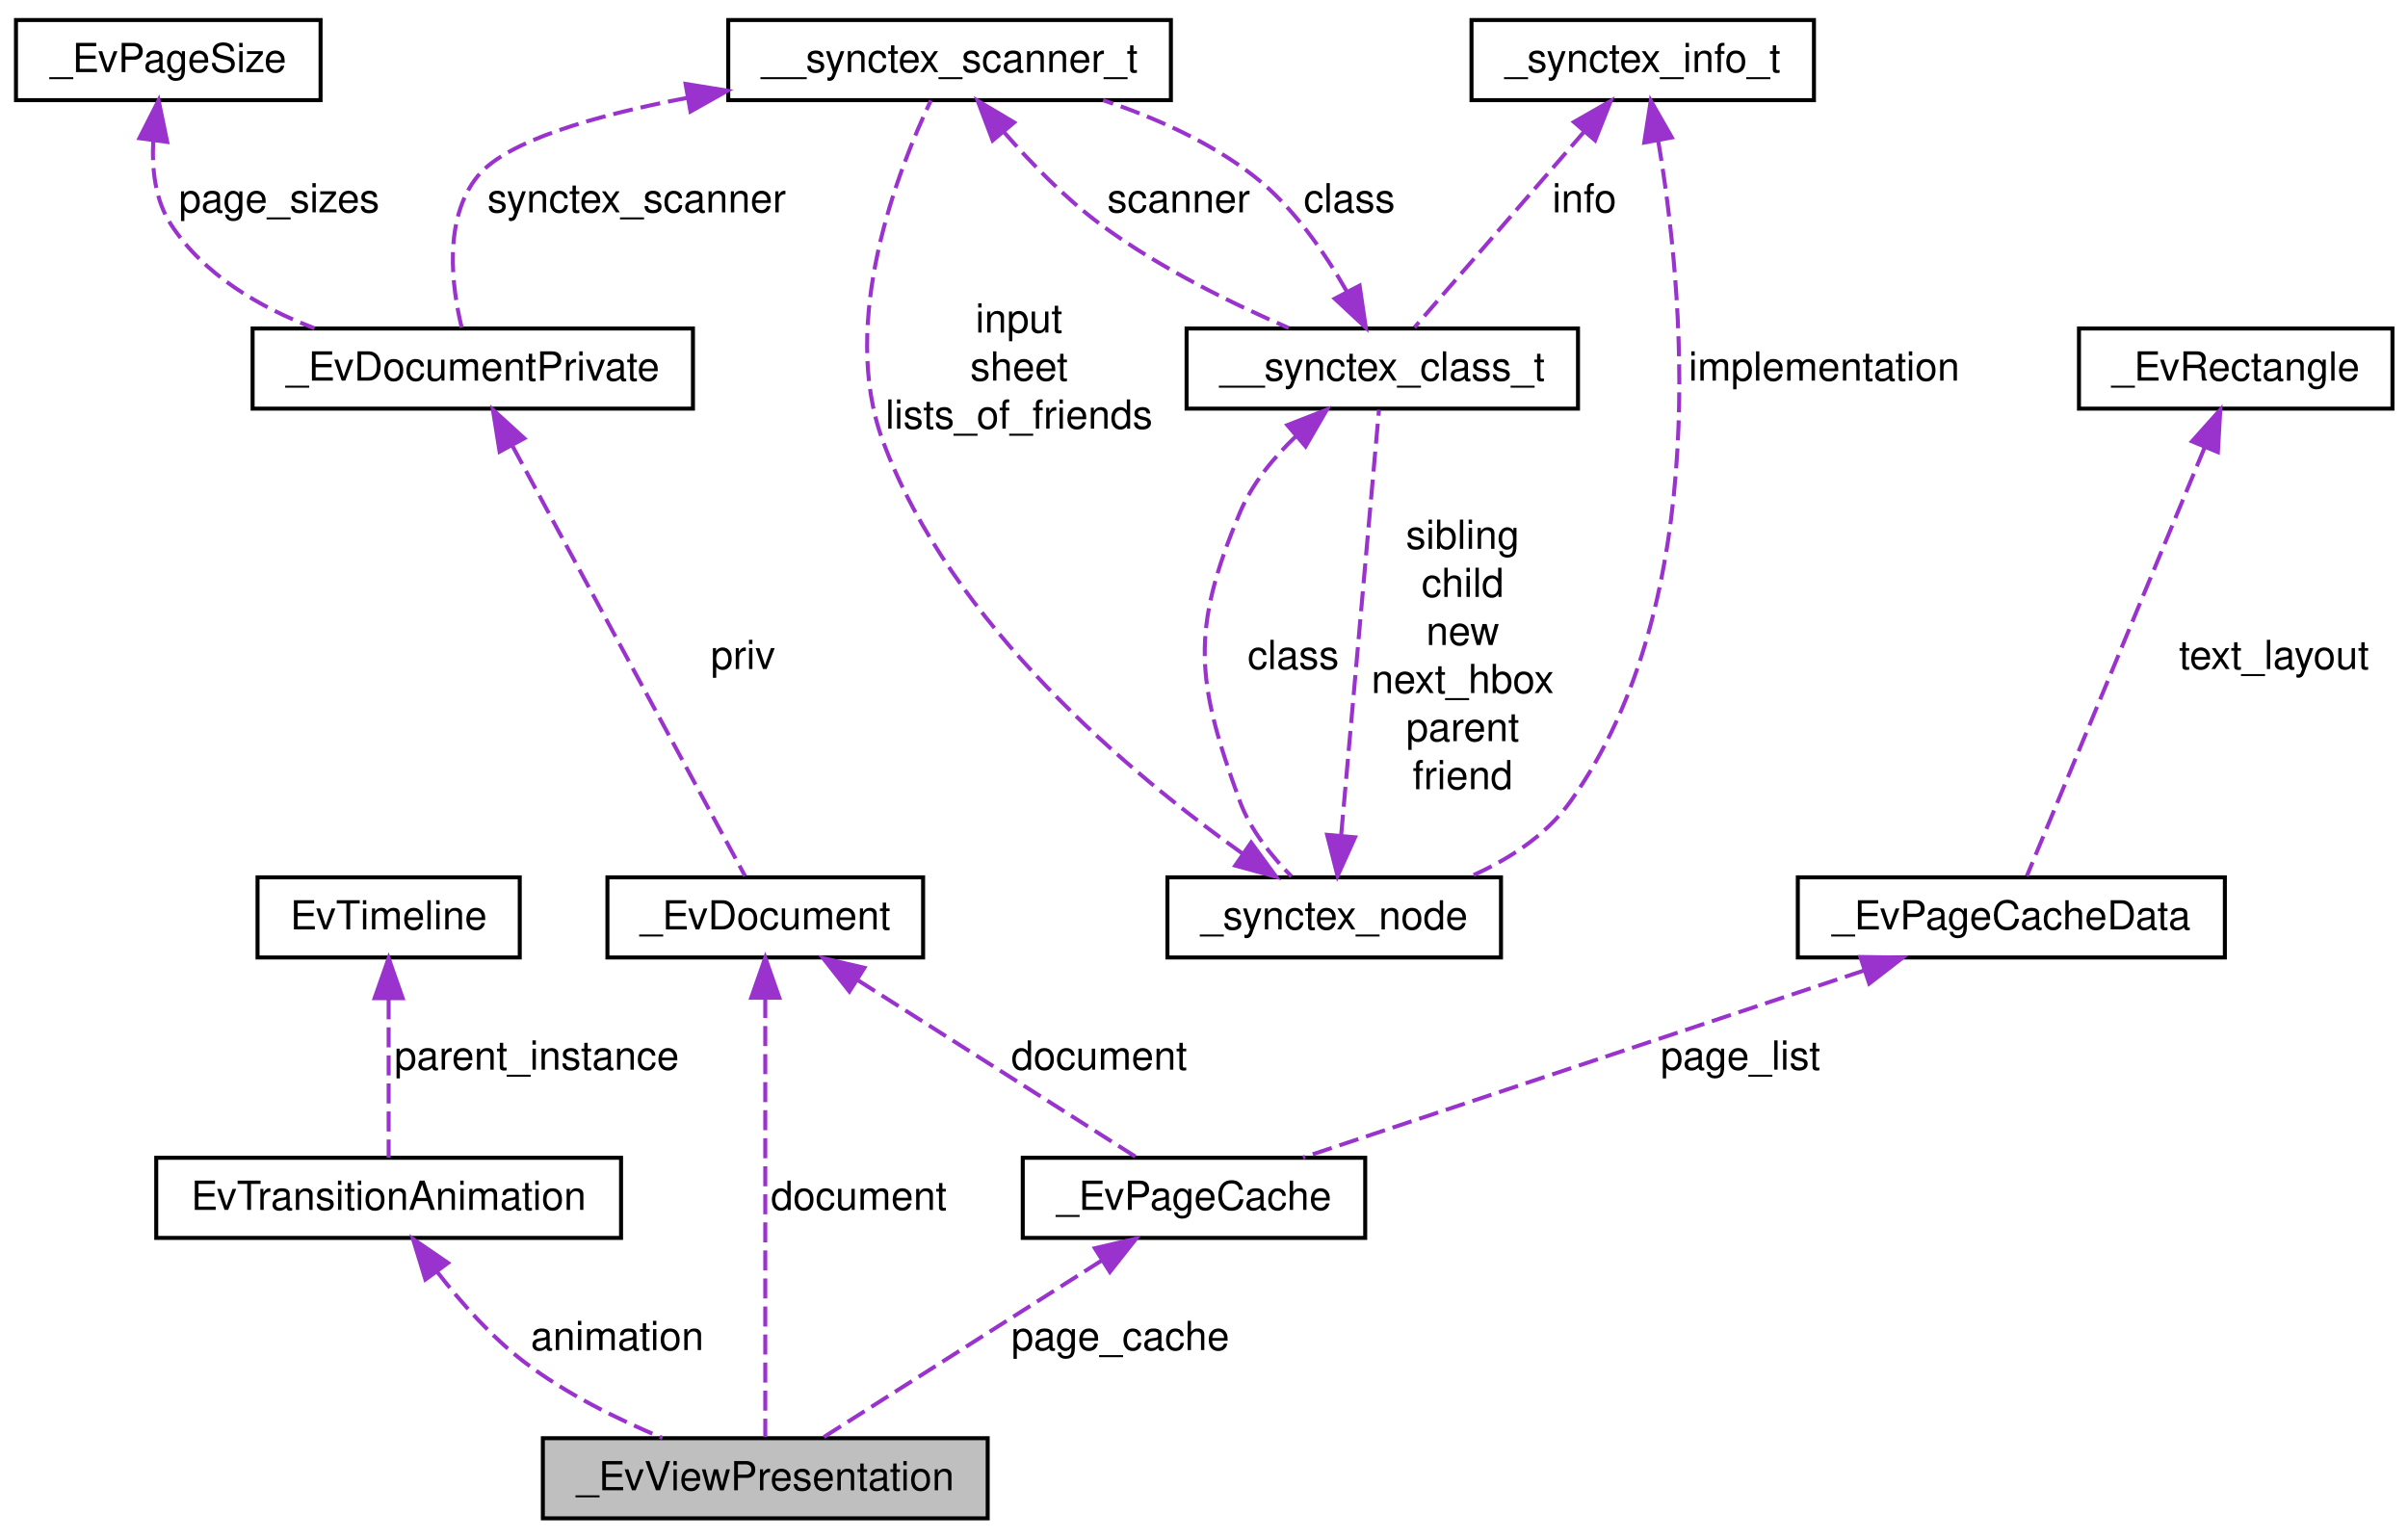
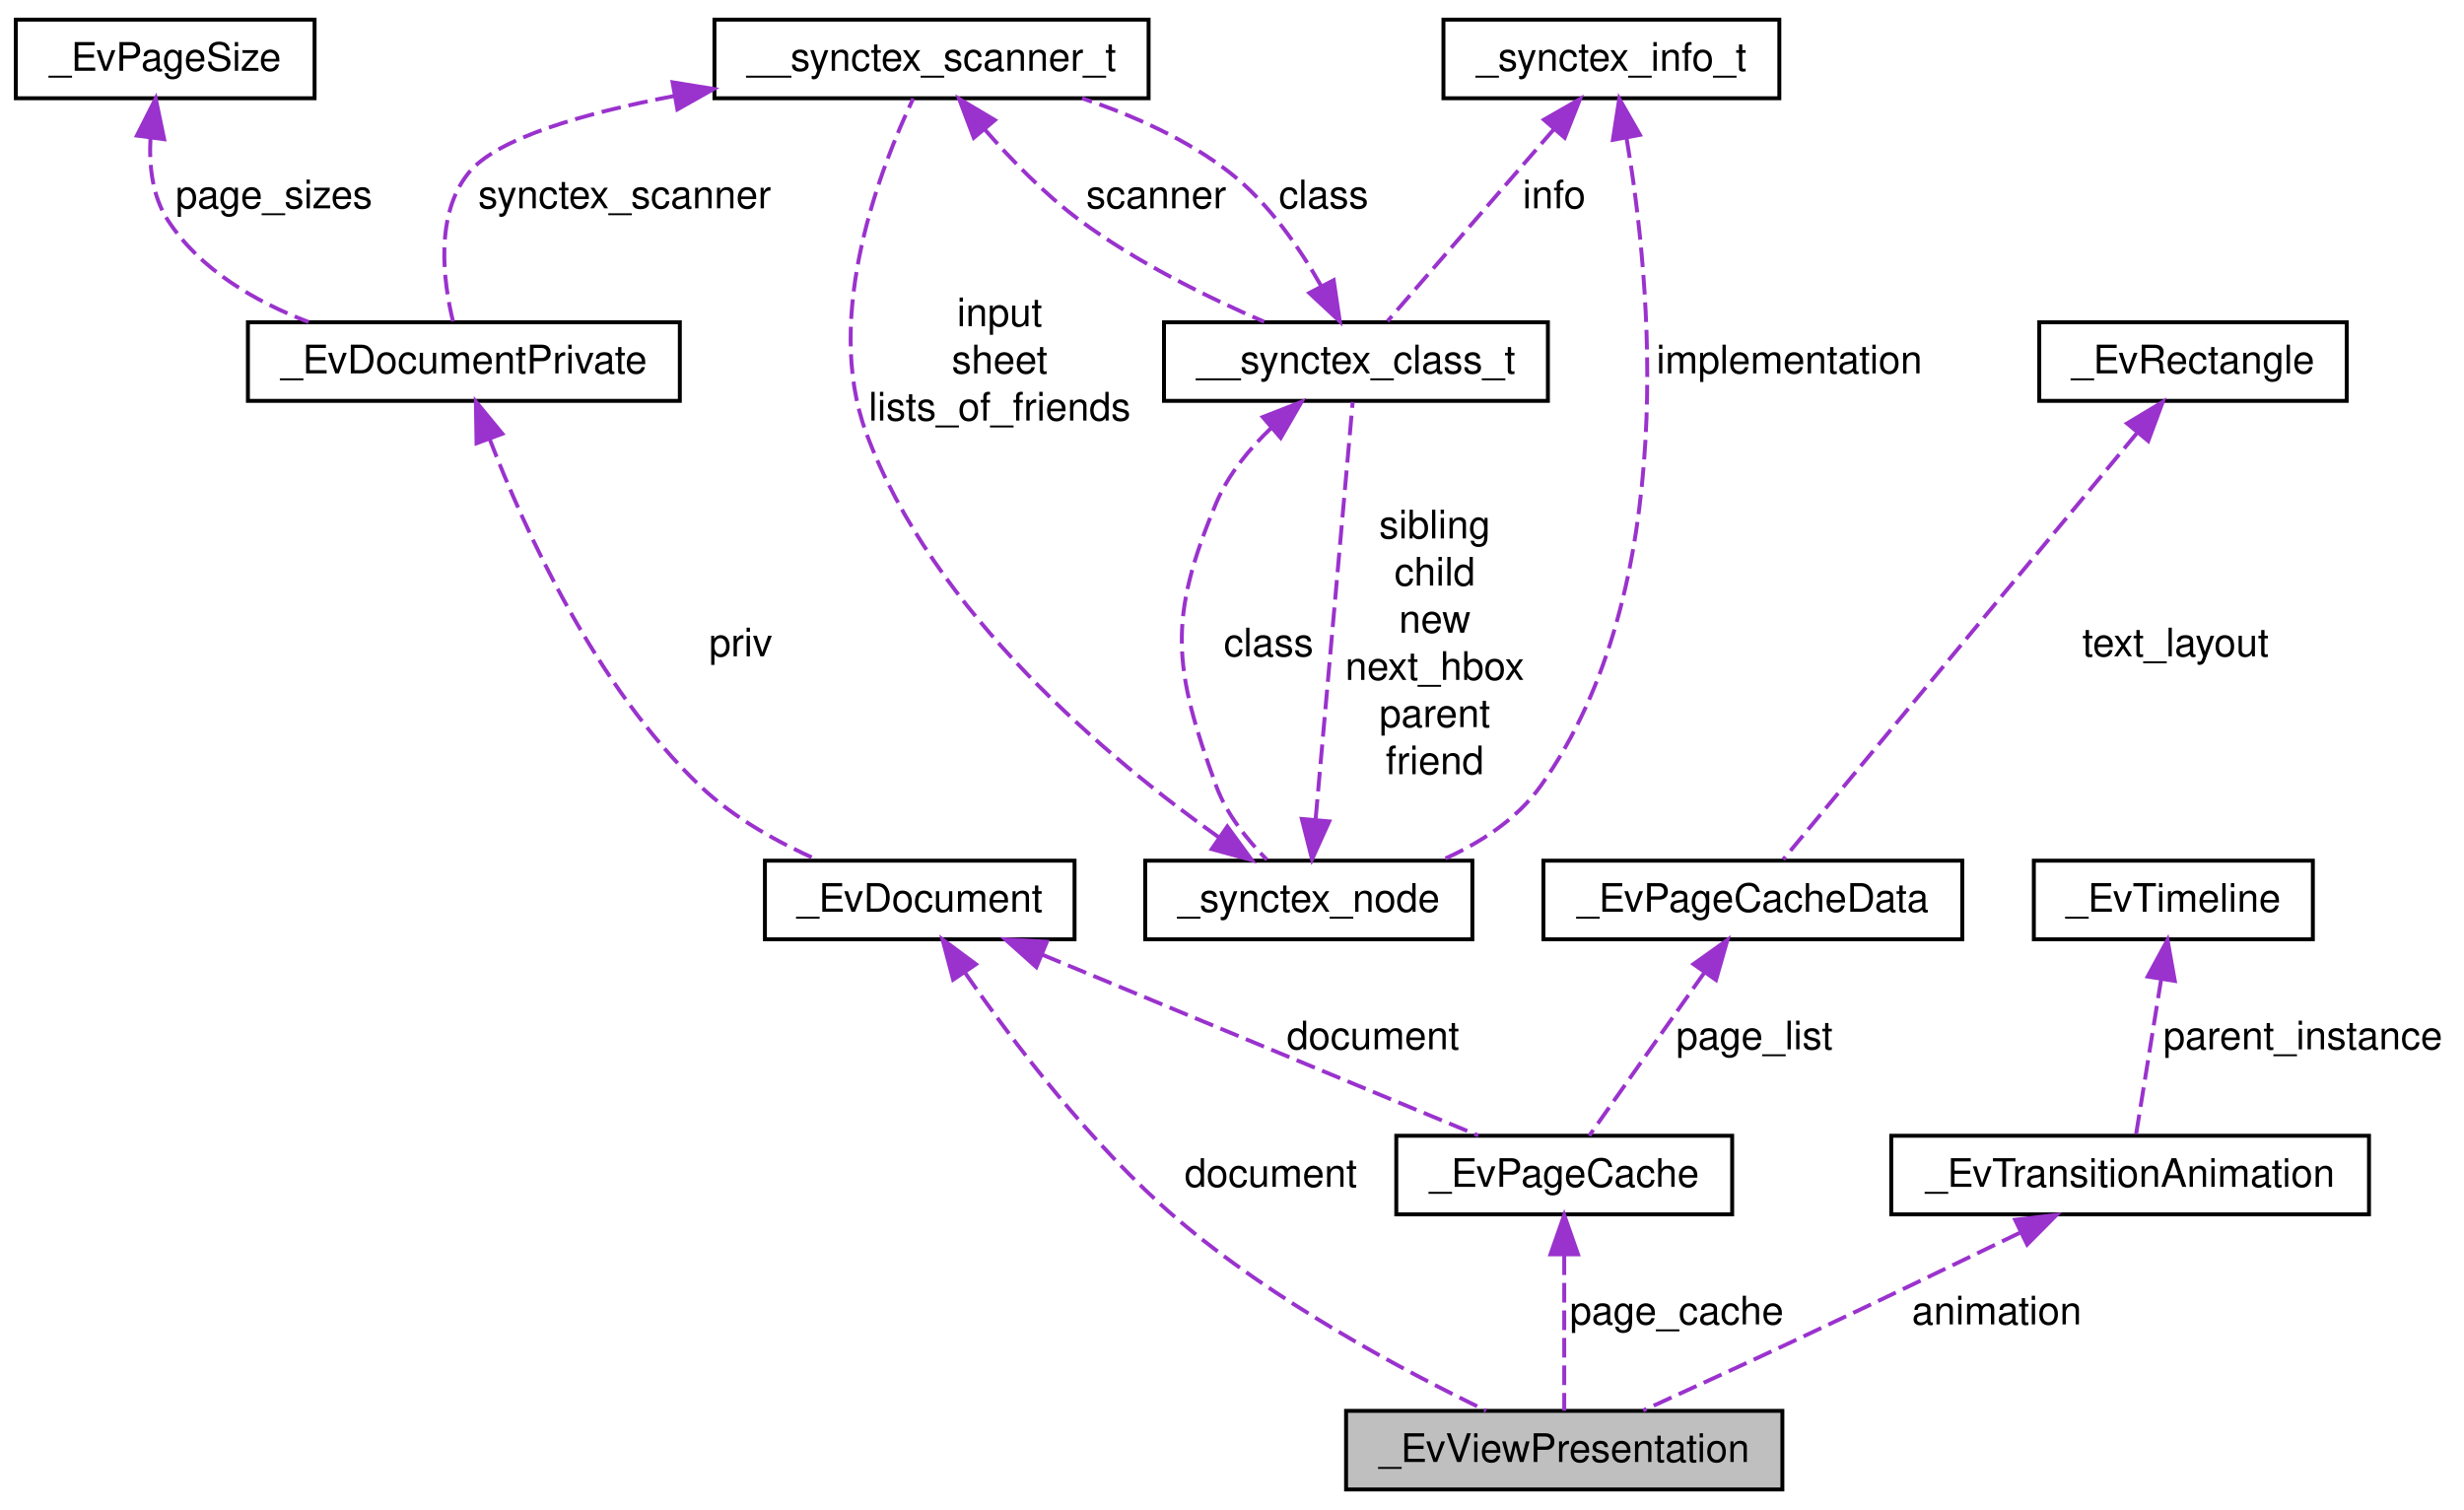
- <svg xmlns="http://www.w3.org/2000/svg" xmlns:xlink="http://www.w3.org/1999/xlink" width="601pt" height="384pt" viewBox="0.00 0.00 601.00 384.00">
+ <svg xmlns="http://www.w3.org/2000/svg" xmlns:xlink="http://www.w3.org/1999/xlink" width="627pt" height="384pt" viewBox="0.00 0.00 626.92 384.00">
  <g id="graph0" class="graph" transform="scale(1 1) rotate(0) translate(4 380)">
-     <polygon fill="white" stroke="white" points="-4,5 -4,-380 598,-380 598,5 -4,5" />
+     <polygon fill="white" stroke="white" points="-4,5 -4,-380 623.916,-380 623.916,5 -4,5" />
    <g id="node1" class="node">
-       <polygon fill="#bfbfbf" stroke="black" points="131.488,-1 131.488,-21 242.512,-21 242.512,-1 131.488,-1" />
-       <text text-anchor="middle" x="187" y="-8" font-family="Helvetica,sans-Serif" font-size="10.00">_EvViewPresentation</text>
+       <polygon fill="#bfbfbf" stroke="black" points="338.488,-1 338.488,-21 449.512,-21 449.512,-1 338.488,-1" />
+       <text text-anchor="middle" x="394" y="-8" font-family="Helvetica,sans-Serif" font-size="10.00">_EvViewPresentation</text>
    </g>
    <g id="node2" class="node">
      <g id="a_node2">
-         <a xlink:href="structEvTransitionAnimation.html" target="_top" xlink:title="EvTransitionAnimation">
-           <polygon fill="white" stroke="black" points="34.995,-71 34.995,-91 151.005,-91 151.005,-71 34.995,-71" />
-           <text text-anchor="middle" x="93" y="-78" font-family="Helvetica,sans-Serif" font-size="10.00">EvTransitionAnimation</text>
+         <a xlink:href="struct__EvPageCache.html" target="_top" xlink:title="_EvPageCache">
+           <polygon fill="white" stroke="black" points="351.265,-71 351.265,-91 436.735,-91 436.735,-71 351.265,-71" />
+           <text text-anchor="middle" x="394" y="-78" font-family="Helvetica,sans-Serif" font-size="10.00">_EvPageCache</text>
        </a>
      </g>
    </g>
    <g id="edge1" class="edge">
-       <path fill="none" stroke="#9a32cd" stroke-dasharray="5,2" d="M105.164,-62.454C111.071,-54.849 118.665,-46.271 126.88,-40 137.222,-32.106 150.148,-25.725 161.361,-21.06" />
-       <polygon fill="#9a32cd" stroke="#9a32cd" points="102.176,-60.609 99.069,-70.738 107.814,-64.758 102.176,-60.609" />
-       <text text-anchor="middle" x="150.06" y="-43" font-family="Helvetica,sans-Serif" font-size="10.00"> animation</text>
+       <path fill="none" stroke="#9a32cd" stroke-dasharray="5,2" d="M394,-60.557C394,-47.557 394,-31.057 394,-21.026" />
+       <polygon fill="#9a32cd" stroke="#9a32cd" points="390.5,-60.829 394,-70.829 397.5,-60.829 390.5,-60.829" />
+       <text text-anchor="middle" x="422.625" y="-43" font-family="Helvetica,sans-Serif" font-size="10.00"> page_cache</text>
    </g>
    <g id="node3" class="node">
      <g id="a_node3">
-         <a xlink:href="structEvTimeline.html" target="_top" xlink:title="EvTimeline">
-           <polygon fill="white" stroke="black" points="60.279,-141 60.279,-161 125.721,-161 125.721,-141 60.279,-141" />
-           <text text-anchor="middle" x="93" y="-148" font-family="Helvetica,sans-Serif" font-size="10.00">EvTimeline</text>
+         <a xlink:href="struct__EvDocument.html" target="_top" xlink:title="_EvDocument">
+           <polygon fill="white" stroke="black" points="190.605,-141 190.605,-161 269.395,-161 269.395,-141 190.605,-141" />
+           <text text-anchor="middle" x="230" y="-148" font-family="Helvetica,sans-Serif" font-size="10.00">_EvDocument</text>
        </a>
      </g>
    </g>
    <g id="edge2" class="edge">
-       <path fill="none" stroke="#9a32cd" stroke-dasharray="5,2" d="M93,-130.557C93,-117.557 93,-101.057 93,-91.025" />
-       <polygon fill="#9a32cd" stroke="#9a32cd" points="89.5,-130.829 93,-140.829 96.5,-130.829 89.5,-130.829" />
-       <text text-anchor="middle" x="129.958" y="-113" font-family="Helvetica,sans-Serif" font-size="10.00"> parent_instance</text>
+       <path fill="none" stroke="#9a32cd" stroke-dasharray="5,2" d="M261.248,-137.044C293.71,-123.584 343.66,-102.873 372.132,-91.067" />
+       <polygon fill="#9a32cd" stroke="#9a32cd" points="259.675,-133.907 251.778,-140.97 262.356,-140.373 259.675,-133.907" />
+       <text text-anchor="middle" x="345.341" y="-113" font-family="Helvetica,sans-Serif" font-size="10.00"> document</text>
+     </g>
+     <g id="edge17" class="edge">
+       <path fill="none" stroke="#9a32cd" stroke-dasharray="5,2" d="M241.598,-132.392C253.601,-115.078 273.61,-88.61 295.318,-70 319.91,-48.917 353.192,-31.168 374.128,-21.055" />
+       <polygon fill="#9a32cd" stroke="#9a32cd" points="238.504,-130.719 235.794,-140.962 244.3,-134.645 238.504,-130.719" />
+       <text text-anchor="middle" x="319.341" y="-78" font-family="Helvetica,sans-Serif" font-size="10.00"> document</text>
    </g>
    <g id="node4" class="node">
      <g id="a_node4">
-         <a xlink:href="struct__EvPageCache.html" target="_top" xlink:title="_EvPageCache">
-           <polygon fill="white" stroke="black" points="251.265,-71 251.265,-91 336.735,-91 336.735,-71 251.265,-71" />
-           <text text-anchor="middle" x="294" y="-78" font-family="Helvetica,sans-Serif" font-size="10.00">_EvPageCache</text>
-         </a>
-       </g>
-     </g>
-     <g id="edge3" class="edge">
-       <path fill="none" stroke="#9a32cd" stroke-dasharray="5,2" d="M270.859,-65.293C249.669,-51.827 218.981,-32.324 201.202,-21.026" />
-       <polygon fill="#9a32cd" stroke="#9a32cd" points="269.252,-68.419 279.57,-70.829 273.007,-62.512 269.252,-68.419" />
-       <text text-anchor="middle" x="275.625" y="-43" font-family="Helvetica,sans-Serif" font-size="10.00"> page_cache</text>
-     </g>
-     <g id="node5" class="node">
-       <g id="a_node5">
-         <a xlink:href="struct__EvDocument.html" target="_top" xlink:title="_EvDocument">
-           <polygon fill="white" stroke="black" points="147.605,-141 147.605,-161 226.395,-161 226.395,-141 147.605,-141" />
-           <text text-anchor="middle" x="187" y="-148" font-family="Helvetica,sans-Serif" font-size="10.00">_EvDocument</text>
-         </a>
-       </g>
-     </g>
-     <g id="edge4" class="edge">
-       <path fill="none" stroke="#9a32cd" stroke-dasharray="5,2" d="M210.141,-135.293C231.331,-121.827 262.019,-102.324 279.798,-91.025" />
-       <polygon fill="#9a32cd" stroke="#9a32cd" points="207.993,-132.512 201.43,-140.829 211.748,-138.419 207.993,-132.512" />
-       <text text-anchor="middle" x="270.341" y="-113" font-family="Helvetica,sans-Serif" font-size="10.00"> document</text>
-     </g>
-     <g id="edge17" class="edge">
-       <path fill="none" stroke="#9a32cd" stroke-dasharray="5,2" d="M187,-130.881C187,-100.816 187,-43.612 187,-21.269" />
-       <polygon fill="#9a32cd" stroke="#9a32cd" points="183.5,-130.945 187,-140.945 190.5,-130.945 183.5,-130.945" />
-       <text text-anchor="middle" x="210.341" y="-78" font-family="Helvetica,sans-Serif" font-size="10.00"> document</text>
-     </g>
-     <g id="node6" class="node">
-       <g id="a_node6">
        <a xlink:href="struct__EvDocumentPrivate.html" target="_top" xlink:title="_EvDocumentPrivate">
          <polygon fill="white" stroke="black" points="59.047,-278 59.047,-298 168.952,-298 168.952,-278 59.047,-278" />
          <text text-anchor="middle" x="114" y="-285" font-family="Helvetica,sans-Serif" font-size="10.00">_EvDocumentPrivate</text>
        </a>
      </g>
    </g>
-     <g id="edge5" class="edge">
-       <path fill="none" stroke="#9a32cd" stroke-dasharray="5,2" d="M123.947,-268.605C139.739,-239.4 169.982,-183.472 181.947,-161.344" />
-       <polygon fill="#9a32cd" stroke="#9a32cd" points="120.695,-267.26 119.018,-277.721 126.853,-270.589 120.695,-267.26" />
-       <text text-anchor="middle" x="181.443" y="-213" font-family="Helvetica,sans-Serif" font-size="10.00"> priv</text>
+     <g id="edge3" class="edge">
+       <path fill="none" stroke="#9a32cd" stroke-dasharray="5,2" d="M120.514,-268.4C129.454,-245.163 147.505,-205.377 174.114,-180 182.674,-171.836 194.076,-165.548 204.348,-161.019" />
+       <polygon fill="#9a32cd" stroke="#9a32cd" points="117.224,-267.207 117.05,-277.801 123.792,-269.628 117.224,-267.207" />
+       <text text-anchor="middle" x="184.443" y="-213" font-family="Helvetica,sans-Serif" font-size="10.00"> priv</text>
    </g>
-     <g id="node7" class="node">
-       <g id="a_node7">
+     <g id="node5" class="node">
+       <g id="a_node5">
        <a xlink:href="struct__EvPageSize.html" target="_top" xlink:title="_EvPageSize">
          <polygon fill="white" stroke="black" points="-0.011,-355 -0.011,-375 76.01,-375 76.01,-355 -0.011,-355" />
          <text text-anchor="middle" x="38" y="-362" font-family="Helvetica,sans-Serif" font-size="10.00">_EvPageSize</text>
        </a>
      </g>
    </g>
-     <g id="edge6" class="edge">
+     <g id="edge4" class="edge">
      <path fill="none" stroke="#9a32cd" stroke-dasharray="5,2" d="M34.263,-345.035C33.854,-337.932 34.678,-330.111 38.648,-324 46.82,-311.42 60.788,-303.285 74.494,-298.059" />
      <polygon fill="#9a32cd" stroke="#9a32cd" points="30.794,-345.498 35.584,-354.948 37.733,-344.574 30.794,-345.498" />
      <text text-anchor="middle" x="65.676" y="-327" font-family="Helvetica,sans-Serif" font-size="10.00"> page_sizes</text>
    </g>
-     <g id="node8" class="node">
-       <g id="a_node8">
+     <g id="node6" class="node">
+       <g id="a_node6">
        <a xlink:href="struct____synctex__scanner__t.html" target="_top" xlink:title="__synctex_scanner_t">
          <polygon fill="white" stroke="black" points="177.762,-355 177.762,-375 288.238,-375 288.238,-355 177.762,-355" />
          <text text-anchor="middle" x="233" y="-362" font-family="Helvetica,sans-Serif" font-size="10.00">__synctex_scanner_t</text>
        </a>
      </g>
    </g>
-     <g id="edge7" class="edge">
+     <g id="edge5" class="edge">
      <path fill="none" stroke="#9a32cd" stroke-dasharray="5,2" d="M167.618,-355.593C144.46,-351.184 122.355,-344.821 115.2,-336 106.562,-325.35 108.744,-308.437 111.266,-298.068" />
      <polygon fill="#9a32cd" stroke="#9a32cd" points="167.108,-359.057 177.567,-357.364 168.335,-352.165 167.108,-359.057" />
      <text text-anchor="middle" x="154.9" y="-327" font-family="Helvetica,sans-Serif" font-size="10.00"> synctex_scanner</text>
    </g>
-     <g id="node11" class="node">
-       <g id="a_node11">
+     <g id="node9" class="node">
+       <g id="a_node9">
        <a xlink:href="struct____synctex__class__t.html" target="_top" xlink:title="__synctex_class_t">
          <polygon fill="white" stroke="black" points="292.155,-278 292.155,-298 389.845,-298 389.845,-278 292.155,-278" />
          <text text-anchor="middle" x="341" y="-285" font-family="Helvetica,sans-Serif" font-size="10.00">__synctex_class_t</text>
        </a>
      </g>
    </g>
-     <g id="edge13" class="edge">
+     <g id="edge11" class="edge">
      <path fill="none" stroke="#9a32cd" stroke-dasharray="5,2" d="M246.492,-347.119C253.204,-339.431 261.771,-330.597 270.656,-324 285.113,-313.267 303.363,-304.297 317.652,-298.125" />
      <polygon fill="#9a32cd" stroke="#9a32cd" points="243.752,-344.94 240.011,-354.852 249.117,-349.436 243.752,-344.94" />
      <text text-anchor="middle" x="290.172" y="-327" font-family="Helvetica,sans-Serif" font-size="10.00"> scanner</text>
    </g>
-     <g id="node9" class="node">
-       <g id="a_node9">
+     <g id="node7" class="node">
+       <g id="a_node7">
        <a xlink:href="struct__synctex__node.html" target="_top" xlink:title="_synctex_node">
          <polygon fill="white" stroke="black" points="287.375,-141 287.375,-161 370.625,-161 370.625,-141 287.375,-141" />
          <text text-anchor="middle" x="329" y="-148" font-family="Helvetica,sans-Serif" font-size="10.00">_synctex_node</text>
        </a>
      </g>
    </g>
-     <g id="edge8" class="edge">
+     <g id="edge6" class="edge">
      <path fill="none" stroke="#9a32cd" stroke-dasharray="5,2" d="M306.173,-166.89C278.418,-186.578 233.192,-224.188 216.323,-270 205.327,-299.862 220.206,-337.806 228.332,-354.912" />
      <polygon fill="#9a32cd" stroke="#9a32cd" points="308.266,-169.698 314.512,-161.14 304.293,-163.935 308.266,-169.698" />
      <text text-anchor="middle" x="250.339" y="-297" font-family="Helvetica,sans-Serif" font-size="10.00"> input</text>
      <text text-anchor="middle" x="250.339" y="-285" font-family="Helvetica,sans-Serif" font-size="10.00">sheet</text>
      <text text-anchor="middle" x="250.339" y="-273" font-family="Helvetica,sans-Serif" font-size="10.00">lists_of_friends</text>
    </g>
-     <g id="edge11" class="edge">
+     <g id="edge9" class="edge">
      <path fill="none" stroke="#9a32cd" stroke-dasharray="5,2" d="M330.746,-171.645C333.373,-201.197 338.24,-255.949 340.175,-277.721" />
      <polygon fill="#9a32cd" stroke="#9a32cd" points="334.202,-170.995 329.831,-161.344 327.23,-171.615 334.202,-170.995" />
      <text text-anchor="middle" x="361.067" y="-243" font-family="Helvetica,sans-Serif" font-size="10.00"> sibling</text>
      <text text-anchor="middle" x="361.067" y="-231" font-family="Helvetica,sans-Serif" font-size="10.00">child</text>
      <text text-anchor="middle" x="361.067" y="-219" font-family="Helvetica,sans-Serif" font-size="10.00">new</text>
      <text text-anchor="middle" x="361.067" y="-207" font-family="Helvetica,sans-Serif" font-size="10.00">next_hbox</text>
      <text text-anchor="middle" x="361.067" y="-195" font-family="Helvetica,sans-Serif" font-size="10.00">parent</text>
      <text text-anchor="middle" x="361.067" y="-183" font-family="Helvetica,sans-Serif" font-size="10.00">friend</text>
    </g>
-     <g id="node10" class="node">
-       <g id="a_node10">
+     <g id="node8" class="node">
+       <g id="a_node8">
        <a xlink:href="union__synctex__info__t.html" target="_top" xlink:title="_synctex_info_t">
          <polygon fill="white" stroke="black" points="363.265,-355 363.265,-375 448.735,-375 448.735,-355 363.265,-355" />
          <text text-anchor="middle" x="406" y="-362" font-family="Helvetica,sans-Serif" font-size="10.00">_synctex_info_t</text>
        </a>
      </g>
    </g>
-     <g id="edge9" class="edge">
+     <g id="edge7" class="edge">
      <path fill="none" stroke="#9a32cd" stroke-dasharray="5,2" d="M409.875,-344.772C415.992,-308.756 423.803,-230.238 388,-180 381.815,-171.321 372.217,-165.24 362.547,-161.02" />
      <polygon fill="#9a32cd" stroke="#9a32cd" points="406.382,-344.413 408.005,-354.882 413.265,-345.685 406.382,-344.413" />
      <text text-anchor="middle" x="451.283" y="-285" font-family="Helvetica,sans-Serif" font-size="10.00"> implementation</text>
    </g>
-     <g id="edge12" class="edge">
+     <g id="edge10" class="edge">
      <path fill="none" stroke="#9a32cd" stroke-dasharray="5,2" d="M391.425,-347.183C378.334,-332.077 359.595,-310.456 349.035,-298.272" />
      <polygon fill="#9a32cd" stroke="#9a32cd" points="388.835,-349.539 398.03,-354.804 394.125,-344.954 388.835,-349.539" />
      <text text-anchor="middle" x="391.447" y="-327" font-family="Helvetica,sans-Serif" font-size="10.00"> info</text>
    </g>
-     <g id="edge10" class="edge">
+     <g id="edge8" class="edge">
      <path fill="none" stroke="#9a32cd" stroke-dasharray="5,2" d="M319.476,-271.14C313.832,-265.759 308.48,-259.25 305.443,-252 293.081,-222.484 294.479,-210.063 305.443,-180 308.055,-172.838 313.394,-166.238 318.33,-161.247" />
      <polygon fill="#9a32cd" stroke="#9a32cd" points="317.297,-273.882 327.164,-277.743 321.858,-268.572 317.297,-273.882" />
      <text text-anchor="middle" x="318.779" y="-213" font-family="Helvetica,sans-Serif" font-size="10.00"> class</text>
    </g>
-     <g id="edge14" class="edge">
+     <g id="edge12" class="edge">
      <path fill="none" stroke="#9a32cd" stroke-dasharray="5,2" d="M332.209,-307.128C326.708,-316.839 318.803,-328.344 309,-336 298.028,-344.568 284.177,-350.697 271.313,-354.991" />
      <polygon fill="#9a32cd" stroke="#9a32cd" points="335.334,-308.705 336.889,-298.225 329.138,-305.447 335.334,-308.705" />
      <text text-anchor="middle" x="332.779" y="-327" font-family="Helvetica,sans-Serif" font-size="10.00"> class</text>
    </g>
-     <g id="node12" class="node">
-       <g id="a_node12">
+     <g id="node10" class="node">
+       <g id="a_node10">
        <a xlink:href="struct__EvPageCacheData.html" target="_top" xlink:title="_EvPageCacheData">
-           <polygon fill="white" stroke="black" points="444.707,-141 444.707,-161 551.293,-161 551.293,-141 444.707,-141" />
-           <text text-anchor="middle" x="498" y="-148" font-family="Helvetica,sans-Serif" font-size="10.00">_EvPageCacheData</text>
+           <polygon fill="white" stroke="black" points="388.707,-141 388.707,-161 495.293,-161 495.293,-141 388.707,-141" />
+           <text text-anchor="middle" x="442" y="-148" font-family="Helvetica,sans-Serif" font-size="10.00">_EvPageCacheData</text>
        </a>
      </g>
    </g>
-     <g id="edge15" class="edge">
-       <path fill="none" stroke="#9a32cd" stroke-dasharray="5,2" d="M461.2,-137.733C420.902,-124.301 357.229,-103.076 321.202,-91.067" />
-       <polygon fill="#9a32cd" stroke="#9a32cd" points="460.317,-141.128 470.91,-140.97 462.53,-134.487 460.317,-141.128" />
-       <text text-anchor="middle" x="430.395" y="-113" font-family="Helvetica,sans-Serif" font-size="10.00"> page_list</text>
+     <g id="edge13" class="edge">
+       <path fill="none" stroke="#9a32cd" stroke-dasharray="5,2" d="M429.646,-132.498C420.287,-119.24 407.81,-101.564 400.371,-91.025" />
+       <polygon fill="#9a32cd" stroke="#9a32cd" points="426.9,-134.678 435.527,-140.829 432.619,-130.641 426.9,-134.678" />
+       <text text-anchor="middle" x="442.395" y="-113" font-family="Helvetica,sans-Serif" font-size="10.00"> page_list</text>
    </g>
-     <g id="node13" class="node">
-       <g id="a_node13">
+     <g id="node11" class="node">
+       <g id="a_node11">
        <a xlink:href="struct__EvRectangle.html" target="_top" xlink:title="_EvRectangle">
          <polygon fill="white" stroke="black" points="514.88,-278 514.88,-298 593.12,-298 593.12,-278 514.88,-278" />
          <text text-anchor="middle" x="554" y="-285" font-family="Helvetica,sans-Serif" font-size="10.00">_EvRectangle</text>
        </a>
      </g>
    </g>
+     <g id="edge14" class="edge">
+       <path fill="none" stroke="#9a32cd" stroke-dasharray="5,2" d="M539.679,-269.739C515.73,-240.871 468.35,-183.761 449.752,-161.344" />
+       <polygon fill="#9a32cd" stroke="#9a32cd" points="537.223,-272.259 546.302,-277.721 542.61,-267.79 537.223,-272.259" />
+       <text text-anchor="middle" x="549.565" y="-213" font-family="Helvetica,sans-Serif" font-size="10.00"> text_layout</text>
+     </g>
+     <g id="node12" class="node">
+       <g id="a_node12">
+         <a xlink:href="struct__EvTransitionAnimation.html" target="_top" xlink:title="_EvTransitionAnimation">
+           <polygon fill="white" stroke="black" points="477.215,-71 477.215,-91 598.785,-91 598.785,-71 477.215,-71" />
+           <text text-anchor="middle" x="538" y="-78" font-family="Helvetica,sans-Serif" font-size="10.00">_EvTransitionAnimation</text>
+         </a>
+       </g>
+     </g>
+     <g id="edge15" class="edge">
+       <path fill="none" stroke="#9a32cd" stroke-dasharray="5,2" d="M509.904,-66.298C493.857,-58.513 473.339,-48.627 455,-40 441.398,-33.601 426.015,-26.541 414.1,-21.112" />
+       <polygon fill="#9a32cd" stroke="#9a32cd" points="508.734,-69.621 519.258,-70.844 511.794,-63.325 508.734,-69.621" />
+       <text text-anchor="middle" x="504.06" y="-43" font-family="Helvetica,sans-Serif" font-size="10.00"> animation</text>
+     </g>
+     <g id="node13" class="node">
+       <g id="a_node13">
+         <a xlink:href="struct__EvTimeline.html" target="_top" xlink:title="_EvTimeline">
+           <polygon fill="white" stroke="black" points="513.5,-141 513.5,-161 584.5,-161 584.5,-141 513.5,-141" />
+           <text text-anchor="middle" x="549" y="-148" font-family="Helvetica,sans-Serif" font-size="10.00">_EvTimeline</text>
+         </a>
+       </g>
+     </g>
    <g id="edge16" class="edge">
-       <path fill="none" stroke="#9a32cd" stroke-dasharray="5,2" d="M546.21,-268.221C534.053,-238.912 511.015,-183.375 501.876,-161.344" />
-       <polygon fill="#9a32cd" stroke="#9a32cd" points="543.086,-269.825 550.151,-277.721 549.552,-267.143 543.086,-269.825" />
-       <text text-anchor="middle" x="563.565" y="-213" font-family="Helvetica,sans-Serif" font-size="10.00"> text_layout</text>
+       <path fill="none" stroke="#9a32cd" stroke-dasharray="5,2" d="M545.918,-130.95C543.806,-117.891 541.099,-101.159 539.46,-91.025" />
+       <polygon fill="#9a32cd" stroke="#9a32cd" points="542.464,-131.516 547.516,-140.829 549.375,-130.399 542.464,-131.516" />
+       <text text-anchor="middle" x="581.958" y="-113" font-family="Helvetica,sans-Serif" font-size="10.00"> parent_instance</text>
    </g>
  </g>
</svg>
